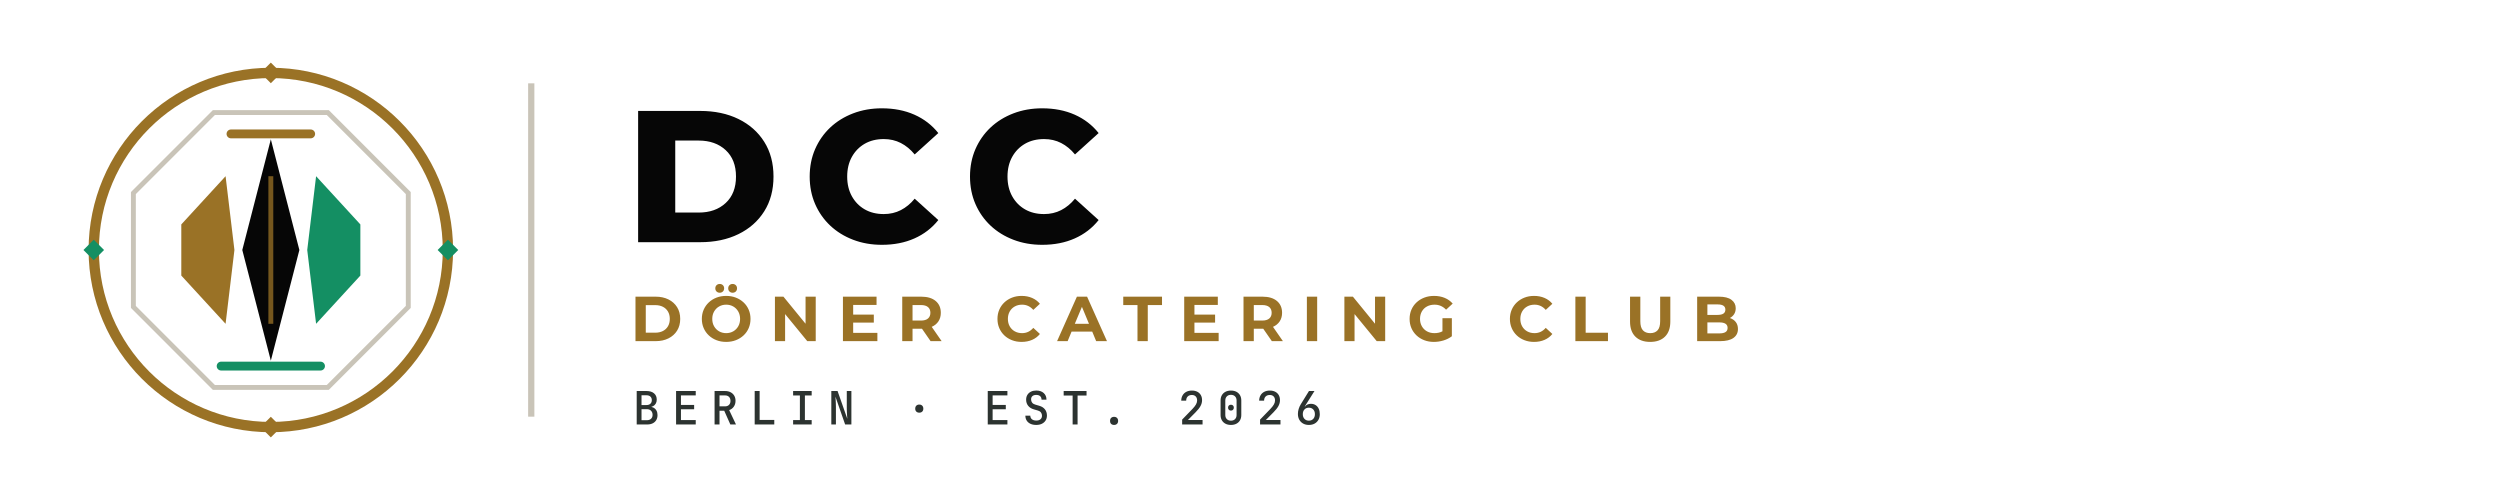
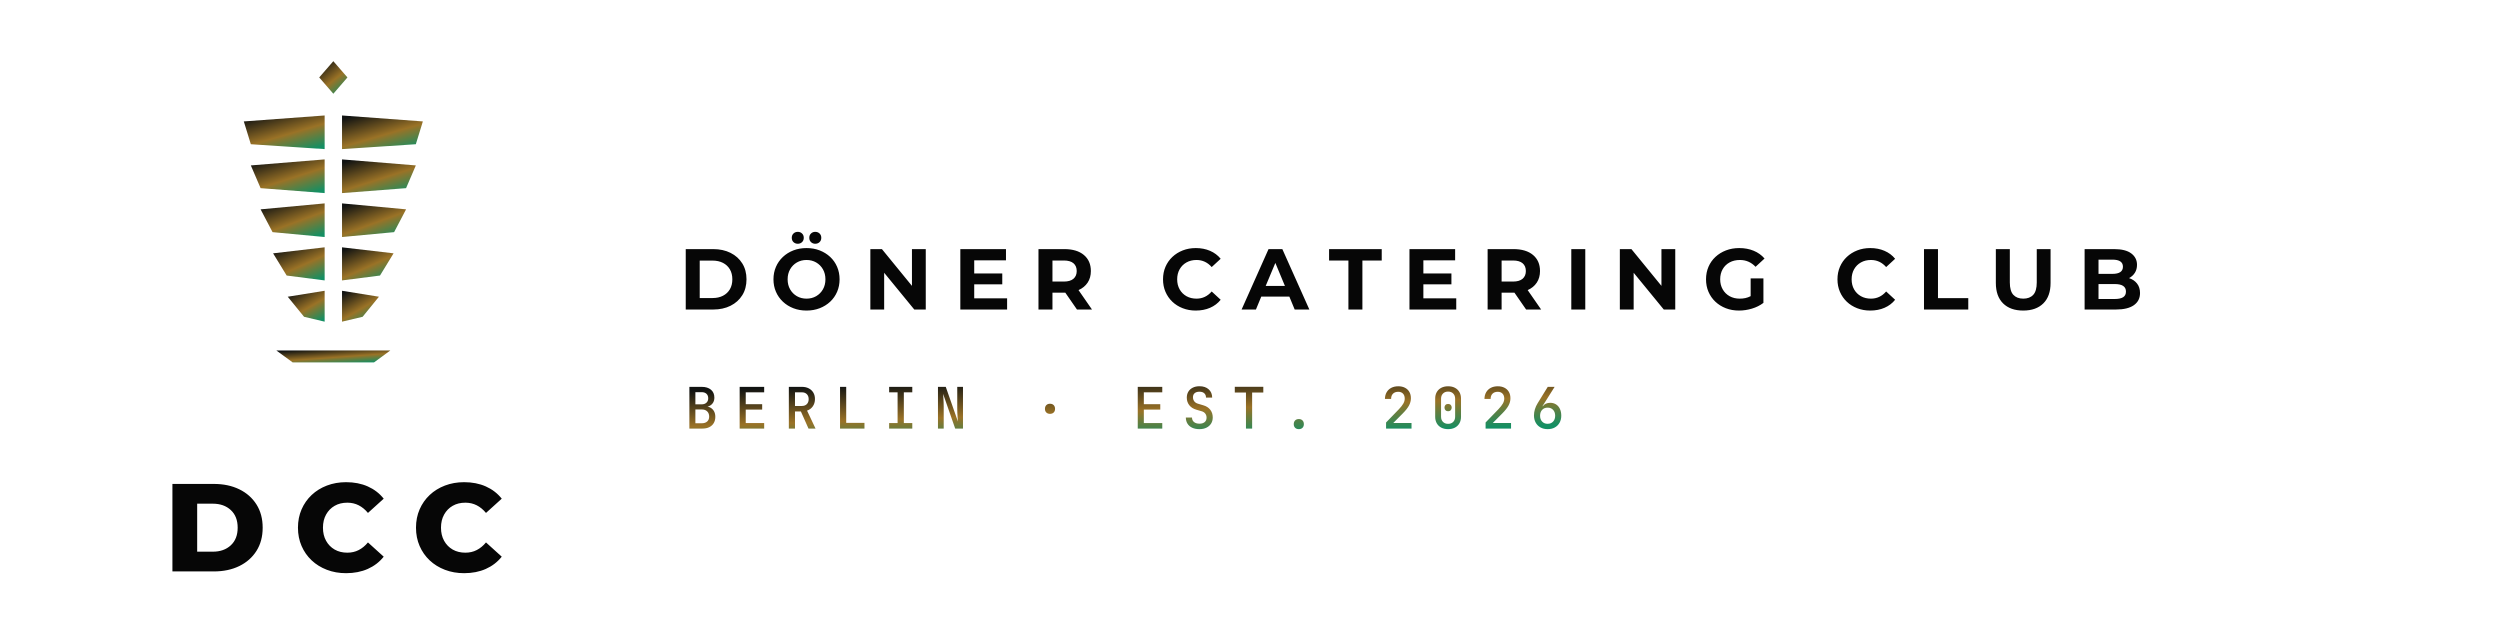
- <svg xmlns="http://www.w3.org/2000/svg" viewBox="0 0 480 96" width="480" height="96" role="img" aria-label="DCC Döner Catering Club — logo-primary (dark)">
-   <circle cx="52.00" cy="48.00" r="34.00" fill="none" stroke="#9A7226" stroke-width="1.98" />
-   <polygon points="78.39,58.93 62.93,74.39 41.07,74.39 25.61,58.93 25.61,37.07 41.07,21.61 62.93,21.61 78.39,37.07" fill="none" stroke="#C9C4B8" stroke-width="0.94" />
-   <polygon points="52.00,12.02 53.98,14.00 52.00,15.98 50.02,14.00" fill="#9A7226" />
-   <polygon points="52.00,80.02 53.98,82.00 52.00,83.98 50.02,82.00" fill="#9A7226" />
-   <polygon points="18.00,46.02 19.98,48.00 18.00,49.98 16.02,48.00" fill="#148F63" />
-   <polygon points="86.00,46.02 87.98,48.00 86.00,49.98 84.02,48.00" fill="#148F63" />
-   <path d="M 52.00,26.75 L 57.48,48.00 L 52.00,69.25 L 46.52,48.00 Z" fill="#060606" />
-   <path d="M 43.31,33.83 L 34.81,43.09 L 34.81,52.91 L 43.31,62.17 L 45.01,48.00 Z" fill="#9A7226" />
-   <path d="M 60.69,33.83 L 69.19,43.09 L 69.19,52.91 L 60.69,62.17 L 58.99,48.00 Z" fill="#148F63" />
-   <line x1="52.00" y1="33.83" x2="52.00" y2="62.17" stroke="#9A7226" stroke-width="0.94" stroke-opacity="0.75" />
-   <rect x="43.50" y="24.86" width="17.00" height="1.70" rx="0.85" fill="#9A7226" />
-   <rect x="41.61" y="69.44" width="20.78" height="1.70" rx="0.85" fill="#148F63" />
-   <line x1="102" y1="16" x2="102" y2="80" stroke="#C9C4B8" stroke-width="1.2" />
-   <path d="M122.52 46.5V21.3H134.436Q138.612 21.3 141.78 22.848Q144.948 24.396 146.73 27.222Q148.512 30.048 148.512 33.9Q148.512 37.752 146.73 40.578Q144.948 43.404 141.78 44.952Q138.612 46.5 134.436 46.5ZM129.648 40.812H134.148Q137.352 40.812 139.332 38.976Q141.312 37.14 141.312 33.9Q141.312 30.66 139.332 28.824Q137.352 26.988 134.148 26.988H129.648ZM169.32 47.004Q166.332 47.004 163.794 46.032Q161.256 45.06 159.402 43.314Q157.548 41.568 156.504 39.174Q155.46 36.78 155.46 33.9Q155.46 31.02 156.504 28.626Q157.548 26.232 159.402 24.486Q161.256 22.74 163.794 21.768Q166.332 20.796 169.32 20.796Q172.812 20.796 175.566 22.02Q178.32 23.244 180.156 25.548L175.62 29.652Q174.432 28.212 172.956 27.456Q171.48 26.7 169.68 26.7Q167.592 26.7 166.026 27.6Q164.46 28.5 163.56 30.12Q162.66 31.74 162.66 33.9Q162.66 36.06 163.56 37.68Q164.46 39.3 166.026 40.2Q167.592 41.1 169.68 41.1Q171.48 41.1 172.956 40.344Q174.432 39.588 175.62 38.148L180.156 42.252Q178.32 44.556 175.566 45.78Q172.812 47.004 169.32 47.004ZM200.1 47.004Q197.112 47.004 194.574 46.032Q192.036 45.06 190.182 43.314Q188.328 41.568 187.284 39.174Q186.24 36.78 186.24 33.9Q186.24 31.02 187.284 28.626Q188.328 26.232 190.182 24.486Q192.036 22.74 194.574 21.768Q197.112 20.796 200.1 20.796Q203.592 20.796 206.346 22.02Q209.1 23.244 210.936 25.548L206.4 29.652Q205.212 28.212 203.736 27.456Q202.26 26.7 200.46 26.7Q198.372 26.7 196.806 27.6Q195.24 28.5 194.34 30.12Q193.44 31.74 193.44 33.9Q193.44 36.06 194.34 37.68Q195.24 39.3 196.806 40.2Q198.372 41.1 200.46 41.1Q202.26 41.1 203.736 40.344Q205.212 39.588 206.4 38.148L210.936 42.252Q209.1 44.556 206.346 45.78Q203.592 47.004 200.1 47.004Z" fill="#060606" />
-   <path d="M122.013 65.5V56.96H125.892Q127.283 56.96 128.344 57.491Q129.406 58.021 130.004 58.979Q130.601 59.937 130.601 61.23Q130.601 62.523 130.004 63.481Q129.406 64.439 128.344 64.969Q127.283 65.5 125.892 65.5ZM123.989 63.877H125.795Q126.649 63.877 127.277 63.554Q127.905 63.231 128.253 62.639Q128.601 62.047 128.601 61.23Q128.601 60.413 128.253 59.821Q127.905 59.229 127.277 58.906Q126.649 58.583 125.795 58.583H123.989ZM139.426 65.646Q138.413 65.646 137.565 65.317Q136.717 64.988 136.083 64.39Q135.448 63.792 135.101 62.987Q134.753 62.182 134.753 61.23Q134.753 60.278 135.101 59.473Q135.448 58.668 136.083 58.07Q136.717 57.472 137.565 57.143Q138.413 56.814 139.426 56.814Q140.438 56.814 141.286 57.143Q142.134 57.472 142.768 58.064Q143.403 58.656 143.75 59.467Q144.098 60.278 144.098 61.23Q144.098 62.182 143.75 62.993Q143.403 63.804 142.768 64.396Q142.134 64.988 141.286 65.317Q140.438 65.646 139.426 65.646ZM139.426 63.963Q140.182 63.963 140.786 63.615Q141.39 63.267 141.744 62.651Q142.097 62.035 142.097 61.23Q142.097 60.425 141.744 59.809Q141.39 59.193 140.786 58.845Q140.182 58.497 139.426 58.497Q138.669 58.497 138.065 58.845Q137.461 59.193 137.108 59.809Q136.754 60.425 136.754 61.23Q136.754 62.035 137.108 62.651Q137.461 63.267 138.065 63.615Q138.669 63.963 139.426 63.963ZM138.193 56.204Q137.827 56.204 137.583 55.972Q137.339 55.74 137.339 55.362Q137.339 54.984 137.583 54.752Q137.827 54.52 138.193 54.52Q138.547 54.52 138.791 54.752Q139.035 54.984 139.035 55.362Q139.035 55.74 138.791 55.972Q138.547 56.204 138.193 56.204ZM140.658 56.204Q140.304 56.204 140.06 55.972Q139.816 55.74 139.816 55.362Q139.816 54.984 140.06 54.752Q140.304 54.52 140.658 54.52Q141.024 54.52 141.268 54.752Q141.512 54.984 141.512 55.362Q141.512 55.74 141.268 55.972Q141.024 56.204 140.658 56.204ZM148.787 65.5V56.96H150.421L154.667 62.157V56.96H156.619V65.5H154.996L150.739 60.303V65.5ZM161.844 65.5V56.96H168.298V58.546H163.808V60.4H167.773V61.938H163.808V63.914H168.457V65.5ZM173.23 65.5V56.96H176.878Q178.659 56.96 179.648 57.79Q180.636 58.619 180.636 60.059Q180.636 61.01 180.178 61.7Q179.721 62.389 178.891 62.755L180.794 65.5H178.672L177.025 63.121Q176.976 63.121 176.927 63.121H175.207V65.5ZM175.207 61.547H176.817Q177.72 61.547 178.178 61.151Q178.635 60.754 178.635 60.059Q178.635 59.351 178.178 58.961Q177.72 58.57 176.817 58.57H175.207ZM196.137 65.646Q195.149 65.646 194.301 65.317Q193.453 64.988 192.831 64.396Q192.209 63.804 191.861 62.999Q191.513 62.194 191.513 61.23Q191.513 60.266 191.861 59.461Q192.209 58.656 192.837 58.064Q193.465 57.472 194.307 57.143Q195.149 56.814 196.149 56.814Q197.259 56.814 198.162 57.204Q199.065 57.594 199.663 58.326L198.394 59.498Q197.516 58.497 196.247 58.497Q195.442 58.497 194.826 58.845Q194.209 59.193 193.862 59.809Q193.514 60.425 193.514 61.23Q193.514 62.035 193.862 62.651Q194.209 63.267 194.826 63.615Q195.442 63.963 196.247 63.963Q197.516 63.963 198.394 62.95L199.663 64.121Q199.065 64.866 198.162 65.256Q197.259 65.646 196.137 65.646ZM202.96 65.5 206.767 56.96H208.719L212.537 65.5H210.463L209.707 63.67H205.742L204.986 65.5ZM206.364 62.169H209.085L207.731 58.912ZM218.397 65.5V58.57H215.664V56.96H223.106V58.57H220.373V65.5ZM227.368 65.5V56.96H233.821V58.546H229.332V60.4H233.297V61.938H229.332V63.914H233.98V65.5ZM238.754 65.5V56.96H242.402Q244.183 56.96 245.171 57.79Q246.159 58.619 246.159 60.059Q246.159 61.01 245.702 61.7Q245.244 62.389 244.415 62.755L246.318 65.5H244.195L242.548 63.121Q242.499 63.121 242.45 63.121H240.73V65.5ZM240.73 61.547H242.341Q243.243 61.547 243.701 61.151Q244.158 60.754 244.158 60.059Q244.158 59.351 243.701 58.961Q243.243 58.57 242.341 58.57H240.73ZM250.921 65.5V56.96H252.897V65.5ZM258.122 65.5V56.96H259.757L264.003 62.157V56.96H265.955V65.5H264.332L260.074 60.303V65.5ZM275.304 65.646Q274.291 65.646 273.443 65.317Q272.595 64.988 271.967 64.396Q271.339 63.804 270.991 62.999Q270.643 62.194 270.643 61.23Q270.643 60.266 270.991 59.461Q271.339 58.656 271.973 58.064Q272.607 57.472 273.461 57.143Q274.315 56.814 275.34 56.814Q276.463 56.814 277.378 57.192Q278.293 57.57 278.915 58.29L277.646 59.461Q276.731 58.497 275.438 58.497Q274.608 58.497 273.98 58.839Q273.352 59.18 272.998 59.796Q272.644 60.413 272.644 61.23Q272.644 62.023 272.998 62.645Q273.352 63.267 273.974 63.615Q274.596 63.963 275.413 63.963Q275.816 63.963 276.2 63.883Q276.585 63.804 276.951 63.609V61.096H278.756V64.561Q278.049 65.097 277.134 65.372Q276.219 65.646 275.304 65.646ZM294.526 65.646Q293.538 65.646 292.69 65.317Q291.842 64.988 291.22 64.396Q290.597 63.804 290.25 62.999Q289.902 62.194 289.902 61.23Q289.902 60.266 290.25 59.461Q290.597 58.656 291.226 58.064Q291.854 57.472 292.696 57.143Q293.538 56.814 294.538 56.814Q295.648 56.814 296.551 57.204Q297.454 57.594 298.052 58.326L296.783 59.498Q295.904 58.497 294.636 58.497Q293.83 58.497 293.214 58.845Q292.598 59.193 292.25 59.809Q291.903 60.425 291.903 61.23Q291.903 62.035 292.25 62.651Q292.598 63.267 293.214 63.615Q293.83 63.963 294.636 63.963Q295.904 63.963 296.783 62.95L298.052 64.121Q297.454 64.866 296.551 65.256Q295.648 65.646 294.526 65.646ZM302.472 65.5V56.96H304.448V63.89H308.73V65.5ZM316.835 65.646Q315.017 65.646 313.992 64.634Q312.967 63.621 312.967 61.742V56.96H314.944V61.669Q314.944 62.889 315.444 63.426Q315.944 63.963 316.847 63.963Q317.75 63.963 318.25 63.426Q318.75 62.889 318.75 61.669V56.96H320.702V61.742Q320.702 63.621 319.677 64.634Q318.652 65.646 316.835 65.646ZM325.854 65.5V56.96H330.026Q331.637 56.96 332.448 57.57Q333.259 58.18 333.259 59.18Q333.259 59.827 332.961 60.303Q332.662 60.779 332.137 61.059Q332.845 61.291 333.266 61.828Q333.686 62.365 333.686 63.17Q333.686 64.268 332.82 64.884Q331.954 65.5 330.27 65.5ZM327.818 64.012H330.124Q330.893 64.012 331.295 63.761Q331.698 63.511 331.698 62.962Q331.698 61.901 330.124 61.901H327.818ZM327.818 60.461H329.782Q331.271 60.461 331.271 59.449Q331.271 58.448 329.782 58.448H327.818Z" fill="#9A7226" />
-   <path d="M122.247 81.5V75.076H124.143Q125.052 75.076 125.574 75.517Q126.096 75.959 126.096 76.734Q126.096 77.17 125.907 77.492Q125.719 77.815 125.383 77.991Q125.046 78.167 124.598 78.161V78.076Q125.084 78.067 125.453 78.259Q125.822 78.451 126.032 78.816Q126.243 79.181 126.243 79.692Q126.243 80.243 126.003 80.652Q125.762 81.061 125.318 81.28Q124.875 81.5 124.259 81.5ZM123.172 80.682H124.181Q124.698 80.682 124.997 80.407Q125.296 80.132 125.296 79.653Q125.296 79.162 124.997 78.861Q124.698 78.56 124.181 78.56H123.172ZM123.172 77.768H124.132Q124.604 77.768 124.877 77.515Q125.149 77.262 125.149 76.83Q125.149 76.395 124.88 76.145Q124.611 75.894 124.137 75.894H123.172ZM129.807 81.5V75.076H133.582V75.919H130.744V77.744H133.274V78.581H130.744V80.657H133.582V81.5ZM137.198 81.5V75.076H139.211Q139.817 75.076 140.27 75.311Q140.722 75.545 140.971 75.967Q141.221 76.388 141.221 76.956Q141.221 77.599 140.893 78.073Q140.564 78.548 140.002 78.737L141.309 81.5H140.226L139.052 78.862H138.146V81.5ZM138.146 78.02H139.211Q139.688 78.02 139.97 77.735Q140.252 77.45 140.252 76.974Q140.252 76.487 139.97 76.202Q139.688 75.918 139.211 75.918H138.146ZM144.899 81.5V75.076H145.85V80.625H148.661V81.5ZM152.278 81.5V80.652H153.579V75.924H152.278V75.076H155.842V75.924H154.541V80.652H155.842V81.5ZM159.613 81.5V75.076H160.814L162.687 80.418Q162.666 80.166 162.64 79.813Q162.614 79.46 162.599 79.083Q162.583 78.705 162.583 78.394V75.076H163.467V81.5H162.266L160.405 76.158Q160.425 76.391 160.445 76.732Q160.466 77.073 160.481 77.441Q160.497 77.809 160.497 78.13V81.5ZM176.5 79.233Q176.144 79.233 175.933 79.025Q175.722 78.817 175.722 78.468Q175.722 78.103 175.933 77.89Q176.144 77.677 176.5 77.677Q176.858 77.677 177.068 77.89Q177.278 78.103 177.278 78.468Q177.278 78.817 177.068 79.025Q176.858 79.233 176.5 79.233ZM189.647 81.5V75.076H193.422V75.919H190.584V77.744H193.114V78.581H190.584V80.657H193.422V81.5ZM198.965 81.588Q198.318 81.588 197.85 81.372Q197.382 81.155 197.128 80.754Q196.874 80.352 196.868 79.802H197.818Q197.818 80.238 198.124 80.492Q198.43 80.746 198.973 80.746Q199.485 80.746 199.773 80.499Q200.062 80.253 200.062 79.817Q200.062 79.461 199.864 79.197Q199.667 78.933 199.301 78.832L198.496 78.596Q197.788 78.396 197.403 77.907Q197.017 77.417 197.017 76.74Q197.017 76.208 197.258 75.814Q197.499 75.421 197.938 75.201Q198.376 74.982 198.972 74.982Q199.859 74.982 200.389 75.458Q200.919 75.934 200.925 76.73H199.975Q199.975 76.305 199.71 76.065Q199.445 75.824 198.96 75.824Q198.489 75.824 198.229 76.048Q197.968 76.272 197.968 76.675Q197.968 77.037 198.164 77.299Q198.361 77.562 198.728 77.669L199.55 77.914Q200.256 78.114 200.634 78.604Q201.012 79.095 201.012 79.786Q201.012 80.324 200.757 80.731Q200.501 81.137 200.041 81.363Q199.581 81.588 198.965 81.588ZM205.945 81.5V75.945H204.224V75.07H208.616V75.945H206.895V81.5ZM213.9 81.588Q213.544 81.588 213.333 81.38Q213.122 81.172 213.122 80.822Q213.122 80.458 213.333 80.245Q213.544 80.032 213.9 80.032Q214.258 80.032 214.468 80.245Q214.678 80.458 214.678 80.822Q214.678 81.172 214.468 81.38Q214.258 81.588 213.9 81.588ZM226.972 81.5V80.561L228.958 78.51Q229.417 78.028 229.631 77.646Q229.846 77.264 229.846 76.887Q229.846 76.395 229.577 76.116Q229.309 75.837 228.843 75.837Q228.33 75.837 228.038 76.129Q227.746 76.421 227.746 76.933H226.796Q226.808 76.336 227.064 75.899Q227.32 75.461 227.779 75.225Q228.238 74.988 228.851 74.988Q229.445 74.988 229.883 75.215Q230.32 75.442 230.558 75.856Q230.796 76.269 230.796 76.839Q230.796 77.408 230.5 77.955Q230.205 78.503 229.539 79.171L228.082 80.638H230.891V81.5ZM236.341 81.588Q235.735 81.588 235.287 81.352Q234.84 81.116 234.595 80.687Q234.351 80.258 234.351 79.683V76.893Q234.351 76.312 234.595 75.886Q234.839 75.459 235.287 75.224Q235.734 74.988 236.34 74.988Q236.954 74.988 237.397 75.224Q237.84 75.459 238.085 75.886Q238.329 76.312 238.329 76.893V79.683Q238.329 80.258 238.085 80.687Q237.84 81.116 237.394 81.352Q236.948 81.588 236.341 81.588ZM236.341 80.77Q236.834 80.77 237.128 80.47Q237.423 80.169 237.423 79.683V76.893Q237.423 76.407 237.128 76.106Q236.834 75.806 236.34 75.806Q235.846 75.806 235.552 76.106Q235.257 76.407 235.257 76.893V79.683Q235.257 80.169 235.553 80.47Q235.849 80.77 236.341 80.77ZM236.341 78.834Q236.092 78.834 235.939 78.676Q235.786 78.519 235.786 78.26Q235.786 78.011 235.938 77.859Q236.091 77.707 236.341 77.707Q236.591 77.707 236.743 77.859Q236.894 78.011 236.894 78.26Q236.894 78.519 236.742 78.676Q236.59 78.834 236.341 78.834ZM241.932 81.5V80.561L243.918 78.51Q244.377 78.028 244.591 77.646Q244.806 77.264 244.806 76.887Q244.806 76.395 244.537 76.116Q244.269 75.837 243.803 75.837Q243.29 75.837 242.998 76.129Q242.706 76.421 242.706 76.933H241.756Q241.768 76.336 242.024 75.899Q242.28 75.461 242.739 75.225Q243.198 74.988 243.811 74.988Q244.405 74.988 244.843 75.215Q245.28 75.442 245.518 75.856Q245.756 76.269 245.756 76.839Q245.756 77.408 245.46 77.955Q245.165 78.503 244.499 79.171L243.042 80.638H245.851V81.5ZM251.306 81.588Q250.673 81.588 250.199 81.323Q249.724 81.058 249.461 80.582Q249.198 80.105 249.198 79.475Q249.198 79.004 249.343 78.521Q249.489 78.037 249.762 77.601L251.322 75.076H252.379L250.518 78.035L250.561 78.064Q250.736 77.807 251.03 77.669Q251.325 77.532 251.691 77.532Q252.211 77.532 252.595 77.777Q252.98 78.022 253.191 78.467Q253.402 78.912 253.402 79.517Q253.402 80.136 253.139 80.602Q252.876 81.069 252.409 81.328Q251.941 81.588 251.306 81.588ZM251.3 80.765Q251.824 80.765 252.143 80.425Q252.462 80.084 252.462 79.523Q252.462 78.959 252.143 78.617Q251.824 78.275 251.3 78.275Q250.776 78.275 250.457 78.617Q250.138 78.959 250.138 79.523Q250.138 80.084 250.457 80.425Q250.776 80.765 251.3 80.765Z" fill="#2C3330" />
+ <svg xmlns="http://www.w3.org/2000/svg" viewBox="0 0 420 108" width="420" height="108" role="img" aria-label="DCC Döner Catering Club — logo-primary (dark)">
+   <defs>
+     <linearGradient id="dcc-spit-logo-primary-dark" x1="15%" y1="0%" x2="85%" y2="100%">
+       <stop offset="0%" stop-color="#111312" />
+       <stop offset="56%" stop-color="#9A7226" />
+       <stop offset="100%" stop-color="#148F63" />
+     </linearGradient>
+   </defs>
+   <line x1="56.00" y1="13.47" x2="56.00" y2="64.07" stroke="url(#dcc-spit-logo-primary-dark)" stroke-width="1.37" stroke-linecap="round" />
+   <polygon points="56.00,10.28 58.37,13.01 56.00,15.75 53.63,13.01" fill="url(#dcc-spit-logo-primary-dark)" />
+   <path d="M 54.54,19.40 L 40.96,20.40 L 42.14,24.23 L 54.54,25.05 Z" fill="url(#dcc-spit-logo-primary-dark)" />
+   <path d="M 57.46,19.40 L 71.04,20.40 L 69.86,24.23 L 57.46,25.05 Z" fill="url(#dcc-spit-logo-primary-dark)" />
+   <path d="M 54.54,26.78 L 42.14,27.79 L 43.78,31.61 L 54.54,32.44 Z" fill="url(#dcc-spit-logo-primary-dark)" />
+   <path d="M 57.46,26.78 L 69.86,27.79 L 68.22,31.61 L 57.46,32.44 Z" fill="url(#dcc-spit-logo-primary-dark)" />
+   <path d="M 54.54,34.17 L 43.78,35.17 L 45.79,39.00 L 54.54,39.82 Z" fill="url(#dcc-spit-logo-primary-dark)" />
+   <path d="M 57.46,34.17 L 68.22,35.17 L 66.21,39.00 L 57.46,39.82 Z" fill="url(#dcc-spit-logo-primary-dark)" />
+   <path d="M 54.54,41.55 L 45.88,42.56 L 48.16,46.29 L 54.54,47.11 Z" fill="url(#dcc-spit-logo-primary-dark)" />
+   <path d="M 57.46,41.55 L 66.12,42.56 L 63.84,46.29 L 57.46,47.11 Z" fill="url(#dcc-spit-logo-primary-dark)" />
+   <path d="M 54.54,48.85 L 48.34,49.85 L 51.08,53.22 L 54.54,54.04 Z" fill="url(#dcc-spit-logo-primary-dark)" />
+   <path d="M 57.46,48.85 L 63.66,49.85 L 60.92,53.22 L 57.46,54.04 Z" fill="url(#dcc-spit-logo-primary-dark)" />
+   <path d="M 46.43,58.88 L 65.57,58.88 L 62.84,60.88 L 49.16,60.88 Z" fill="url(#dcc-spit-logo-primary-dark)" />
+   <path d="M28.967 96.0V81.3H35.918Q38.354 81.3 40.202 82.203Q42.05 83.106 43.09 84.754Q44.129 86.403 44.129 88.65Q44.129 90.897 43.09 92.546Q42.05 94.194 40.202 95.097Q38.354 96.0 35.918 96.0ZM33.125 92.682H35.75Q37.619 92.682 38.774 91.611Q39.929 90.54 39.929 88.65Q39.929 86.76 38.774 85.689Q37.619 84.618 35.75 84.618H33.125ZM58.142 96.294Q56.399 96.294 54.919 95.727Q53.438 95.16 52.357 94.142Q51.275 93.123 50.666 91.727Q50.057 90.33 50.057 88.65Q50.057 86.97 50.666 85.573Q51.275 84.177 52.357 83.159Q53.438 82.14 54.919 81.573Q56.399 81.006 58.142 81.006Q60.179 81.006 61.785 81.72Q63.392 82.434 64.463 83.778L61.817 86.172Q61.124 85.332 60.263 84.891Q59.402 84.45 58.352 84.45Q57.134 84.45 56.221 84.975Q55.307 85.5 54.782 86.445Q54.257 87.39 54.257 88.65Q54.257 89.91 54.782 90.855Q55.307 91.8 56.221 92.325Q57.134 92.85 58.352 92.85Q59.402 92.85 60.263 92.409Q61.124 91.968 61.817 91.128L64.463 93.522Q63.392 94.866 61.785 95.58Q60.179 96.294 58.142 96.294ZM77.972 96.294Q76.229 96.294 74.749 95.727Q73.268 95.16 72.186 94.142Q71.105 93.123 70.496 91.727Q69.887 90.33 69.887 88.65Q69.887 86.97 70.496 85.573Q71.105 84.177 72.186 83.159Q73.268 82.14 74.749 81.573Q76.229 81.006 77.972 81.006Q80.009 81.006 81.615 81.72Q83.222 82.434 84.293 83.778L81.647 86.172Q80.954 85.332 80.093 84.891Q79.232 84.45 78.182 84.45Q76.964 84.45 76.05 84.975Q75.137 85.5 74.612 86.445Q74.087 87.39 74.087 88.65Q74.087 89.91 74.612 90.855Q75.137 91.8 76.05 92.325Q76.964 92.85 78.182 92.85Q79.232 92.85 80.093 92.409Q80.954 91.968 81.647 91.128L84.293 93.522Q83.222 94.866 81.615 95.58Q80.009 96.294 77.972 96.294Z" fill="#060606" />
+   <path d="M115.204 52.0V41.85H119.814Q121.468 41.85 122.729 42.481Q123.99 43.111 124.701 44.25Q125.412 45.388 125.412 46.925Q125.412 48.462 124.701 49.6Q123.99 50.739 122.729 51.369Q121.468 52.0 119.814 52.0ZM117.552 50.072H119.698Q120.713 50.072 121.46 49.687Q122.207 49.303 122.62 48.6Q123.034 47.897 123.034 46.925Q123.034 45.953 122.62 45.25Q122.207 44.547 121.46 44.163Q120.713 43.779 119.698 43.779H117.552ZM135.496 52.174Q134.293 52.174 133.285 51.782Q132.277 51.391 131.523 50.68Q130.769 49.97 130.356 49.013Q129.942 48.056 129.942 46.925Q129.942 45.794 130.356 44.837Q130.769 43.88 131.523 43.169Q132.277 42.459 133.285 42.068Q134.293 41.676 135.496 41.676Q136.7 41.676 137.707 42.068Q138.715 42.459 139.469 43.162Q140.223 43.865 140.636 44.83Q141.05 45.794 141.05 46.925Q141.05 48.056 140.636 49.02Q140.223 49.984 139.469 50.688Q138.715 51.391 137.707 51.782Q136.7 52.174 135.496 52.174ZM135.496 50.173Q136.395 50.173 137.113 49.76Q137.831 49.346 138.251 48.614Q138.672 47.882 138.672 46.925Q138.672 45.968 138.251 45.236Q137.831 44.504 137.113 44.09Q136.395 43.677 135.496 43.677Q134.597 43.677 133.879 44.09Q133.162 44.504 132.741 45.236Q132.321 45.968 132.321 46.925Q132.321 47.882 132.741 48.614Q133.162 49.346 133.879 49.76Q134.597 50.173 135.496 50.173ZM134.032 40.951Q133.597 40.951 133.307 40.675Q133.017 40.4 133.017 39.951Q133.017 39.501 133.307 39.226Q133.597 38.95 134.032 38.95Q134.452 38.95 134.742 39.226Q135.032 39.501 135.032 39.951Q135.032 40.4 134.742 40.675Q134.452 40.951 134.032 40.951ZM136.961 40.951Q136.54 40.951 136.25 40.675Q135.96 40.4 135.96 39.951Q135.96 39.501 136.25 39.226Q136.54 38.95 136.961 38.95Q137.396 38.95 137.686 39.226Q137.976 39.501 137.976 39.951Q137.976 40.4 137.686 40.675Q137.396 40.951 136.961 40.951ZM146.219 52.0V41.85H148.162L153.208 48.027V41.85H155.528V52.0H153.599L148.539 45.823V52.0ZM161.335 52.0V41.85H169.005V43.735H163.669V45.939H168.382V47.766H163.669V50.115H169.194V52.0ZM174.464 52.0V41.85H178.8Q180.917 41.85 182.091 42.836Q183.266 43.822 183.266 45.533Q183.266 46.664 182.722 47.483Q182.178 48.303 181.192 48.737L183.454 52.0H180.931L178.974 49.172Q178.916 49.172 178.858 49.172H176.813V52.0ZM176.813 47.302H178.727Q179.8 47.302 180.344 46.831Q180.888 46.359 180.888 45.533Q180.888 44.692 180.344 44.228Q179.8 43.764 178.727 43.764H176.813ZM200.883 52.174Q199.708 52.174 198.7 51.782Q197.693 51.391 196.953 50.688Q196.214 49.984 195.8 49.028Q195.387 48.071 195.387 46.925Q195.387 45.779 195.8 44.822Q196.214 43.865 196.96 43.162Q197.707 42.459 198.708 42.068Q199.708 41.676 200.897 41.676Q202.217 41.676 203.29 42.14Q204.363 42.604 205.073 43.474L203.565 44.866Q202.521 43.677 201.013 43.677Q200.056 43.677 199.324 44.09Q198.592 44.504 198.178 45.236Q197.765 45.968 197.765 46.925Q197.765 47.882 198.178 48.614Q198.592 49.346 199.324 49.76Q200.056 50.173 201.013 50.173Q202.521 50.173 203.565 48.969L205.073 50.361Q204.363 51.246 203.29 51.71Q202.217 52.174 200.883 52.174ZM208.589 52.0 213.113 41.85H215.433L219.972 52.0H217.507L216.608 49.825H211.895L210.996 52.0ZM212.635 48.041H215.868L214.259 44.17ZM226.533 52.0V43.764H223.285V41.85H232.13V43.764H228.882V52.0ZM236.791 52.0V41.85H244.462V43.735H239.126V45.939H243.838V47.766H239.126V50.115H244.65V52.0ZM249.921 52.0V41.85H254.256Q256.373 41.85 257.548 42.836Q258.722 43.822 258.722 45.533Q258.722 46.664 258.178 47.483Q257.635 48.303 256.649 48.737L258.911 52.0H256.388L254.43 49.172Q254.372 49.172 254.314 49.172H252.27V52.0ZM252.27 47.302H254.184Q255.257 47.302 255.8 46.831Q256.344 46.359 256.344 45.533Q256.344 44.692 255.8 44.228Q255.257 43.764 254.184 43.764H252.27ZM263.978 52.0V41.85H266.327V52.0ZM272.134 52.0V41.85H274.077L279.123 48.027V41.85H281.443V52.0H279.515L274.454 45.823V52.0ZM292.151 52.174Q290.948 52.174 289.94 51.782Q288.932 51.391 288.185 50.688Q287.439 49.984 287.025 49.028Q286.612 48.071 286.612 46.925Q286.612 45.779 287.025 44.822Q287.439 43.865 288.192 43.162Q288.947 42.459 289.962 42.068Q290.977 41.676 292.195 41.676Q293.529 41.676 294.616 42.126Q295.704 42.575 296.443 43.431L294.935 44.822Q293.848 43.677 292.311 43.677Q291.325 43.677 290.578 44.083Q289.831 44.489 289.411 45.221Q288.99 45.953 288.99 46.925Q288.99 47.867 289.411 48.607Q289.831 49.346 290.571 49.76Q291.31 50.173 292.282 50.173Q292.76 50.173 293.217 50.079Q293.674 49.984 294.109 49.752V46.766H296.255V50.883Q295.414 51.522 294.326 51.848Q293.239 52.174 292.151 52.174ZM314.19 52.174Q313.016 52.174 312.008 51.782Q311 51.391 310.261 50.688Q309.522 49.984 309.108 49.028Q308.695 48.071 308.695 46.925Q308.695 45.779 309.108 44.822Q309.522 43.865 310.268 43.162Q311.015 42.459 312.015 42.068Q313.016 41.676 314.205 41.676Q315.524 41.676 316.597 42.14Q317.671 42.604 318.381 43.474L316.873 44.866Q315.829 43.677 314.321 43.677Q313.364 43.677 312.632 44.09Q311.899 44.504 311.486 45.236Q311.073 45.968 311.073 46.925Q311.073 47.882 311.486 48.614Q311.899 49.346 312.632 49.76Q313.364 50.173 314.321 50.173Q315.829 50.173 316.873 48.969L318.381 50.361Q317.671 51.246 316.597 51.71Q315.524 52.174 314.19 52.174ZM323.231 52.0V41.85H325.58V50.086H330.67V52.0ZM339.899 52.174Q337.738 52.174 336.52 50.971Q335.302 49.767 335.302 47.534V41.85H337.651V47.447Q337.651 48.897 338.246 49.535Q338.84 50.173 339.913 50.173Q340.986 50.173 341.581 49.535Q342.175 48.897 342.175 47.447V41.85H344.495V47.534Q344.495 49.767 343.277 50.971Q342.059 52.174 339.899 52.174ZM350.215 52.0V41.85H355.174Q357.088 41.85 358.052 42.575Q359.017 43.3 359.017 44.489Q359.017 45.258 358.661 45.823Q358.306 46.389 357.683 46.722Q358.524 46.998 359.024 47.636Q359.524 48.273 359.524 49.23Q359.524 50.535 358.495 51.268Q357.465 52.0 355.464 52.0ZM352.55 50.231H355.29Q356.204 50.231 356.682 49.934Q357.161 49.636 357.161 48.984Q357.161 47.722 355.29 47.722H352.55ZM352.55 46.011H354.884Q356.653 46.011 356.653 44.808Q356.653 43.619 354.884 43.619H352.55Z" fill="#060606" />
+   <path d="M115.815 72.0V64.992H117.883Q118.875 64.992 119.444 65.473Q120.014 65.955 120.014 66.801Q120.014 67.276 119.808 67.628Q119.602 67.98 119.236 68.172Q118.869 68.364 118.379 68.357V68.265Q118.91 68.255 119.312 68.464Q119.715 68.674 119.944 69.072Q120.174 69.47 120.174 70.028Q120.174 70.629 119.912 71.075Q119.649 71.521 119.165 71.76Q118.682 72.0 118.01 72.0ZM116.824 71.107H117.925Q118.489 71.107 118.815 70.807Q119.141 70.507 119.141 69.985Q119.141 69.449 118.815 69.121Q118.489 68.793 117.925 68.793H116.824ZM116.824 67.929H117.871Q118.386 67.929 118.684 67.653Q118.981 67.377 118.981 66.905Q118.981 66.431 118.687 66.158Q118.394 65.885 117.877 65.885H116.824ZM124.262 72.0V64.992H128.381V65.912H125.284V67.903H128.045V68.816H125.284V71.08H128.381V72.0ZM132.525 72.0V64.992H134.721Q135.382 64.992 135.876 65.248Q136.369 65.504 136.641 65.964Q136.914 66.423 136.914 67.043Q136.914 67.744 136.556 68.262Q136.197 68.779 135.584 68.986L137.01 72.0H135.828L134.547 69.122H133.559V72.0ZM133.559 68.203H134.721Q135.241 68.203 135.549 67.893Q135.857 67.582 135.857 67.063Q135.857 66.531 135.549 66.221Q135.241 65.911 134.721 65.911H133.559ZM141.126 72.0V64.992H142.163V71.046H145.23V72.0ZM149.376 72.0V71.075H150.795V65.917H149.376V64.992H153.264V65.917H151.845V71.075H153.264V72.0ZM157.578 72.0V64.992H158.888L160.931 70.819Q160.909 70.545 160.88 70.16Q160.852 69.775 160.835 69.363Q160.818 68.951 160.818 68.611V64.992H161.782V72.0H160.472L158.442 66.173Q158.464 66.426 158.486 66.798Q158.508 67.17 158.525 67.572Q158.542 67.974 158.542 68.323V72.0ZM176.4 69.527Q176.012 69.527 175.782 69.3Q175.551 69.073 175.551 68.692Q175.551 68.294 175.782 68.062Q176.012 67.83 176.4 67.83Q176.791 67.83 177.02 68.062Q177.249 68.294 177.249 68.692Q177.249 69.073 177.02 69.3Q176.791 69.527 176.4 69.527ZM191.142 72.0V64.992H195.261V65.912H192.164V67.903H194.925V68.816H192.164V71.08H195.261V72.0ZM201.507 72.096Q200.801 72.096 200.291 71.86Q199.781 71.624 199.503 71.186Q199.226 70.748 199.219 70.147H200.256Q200.256 70.623 200.59 70.9Q200.924 71.177 201.516 71.177Q202.074 71.177 202.389 70.908Q202.704 70.64 202.704 70.164Q202.704 69.776 202.488 69.488Q202.273 69.2 201.874 69.089L200.995 68.832Q200.223 68.614 199.803 68.08Q199.382 67.546 199.382 66.807Q199.382 66.227 199.645 65.797Q199.908 65.368 200.387 65.129Q200.865 64.889 201.515 64.889Q202.482 64.889 203.061 65.409Q203.639 65.928 203.646 66.797H202.609Q202.609 66.333 202.32 66.071Q202.031 65.808 201.502 65.808Q200.988 65.808 200.704 66.052Q200.419 66.297 200.419 66.736Q200.419 67.131 200.634 67.417Q200.848 67.704 201.249 67.821L202.145 68.088Q202.915 68.306 203.328 68.841Q203.741 69.376 203.741 70.13Q203.741 70.717 203.462 71.161Q203.183 71.604 202.681 71.85Q202.179 72.096 201.507 72.096ZM209.322 72.0V65.94H207.445V64.985H212.235V65.94H210.358V72.0ZM218.2 72.096Q217.812 72.096 217.582 71.869Q217.351 71.642 217.351 71.261Q217.351 70.863 217.582 70.631Q217.812 70.399 218.2 70.399Q218.591 70.399 218.82 70.631Q219.049 70.863 219.049 71.261Q219.049 71.642 218.82 71.869Q218.591 72.096 218.2 72.096ZM232.86 72.0V70.976L235.027 68.738Q235.528 68.213 235.761 67.796Q235.995 67.379 235.995 66.968Q235.995 66.431 235.702 66.127Q235.41 65.822 234.902 65.822Q234.342 65.822 234.023 66.141Q233.705 66.459 233.705 67.018H232.668Q232.681 66.367 232.961 65.89Q233.24 65.412 233.741 65.154Q234.241 64.896 234.91 64.896Q235.558 64.896 236.036 65.144Q236.513 65.391 236.772 65.843Q237.032 66.294 237.032 66.915Q237.032 67.536 236.709 68.133Q236.387 68.73 235.661 69.459L234.071 71.06H237.136V72.0ZM243.281 72.096Q242.62 72.096 242.131 71.839Q241.643 71.581 241.377 71.113Q241.11 70.645 241.11 70.018V66.974Q241.11 66.341 241.377 65.875Q241.643 65.41 242.131 65.153Q242.619 64.896 243.28 64.896Q243.95 64.896 244.433 65.153Q244.917 65.41 245.183 65.875Q245.45 66.341 245.45 66.974V70.018Q245.45 70.645 245.183 71.113Q244.917 71.581 244.43 71.839Q243.943 72.096 243.281 72.096ZM243.281 71.204Q243.819 71.204 244.14 70.876Q244.462 70.548 244.462 70.018V66.974Q244.462 66.444 244.14 66.116Q243.819 65.788 243.28 65.788Q242.741 65.788 242.42 66.116Q242.098 66.444 242.098 66.974V70.018Q242.098 70.548 242.421 70.876Q242.744 71.204 243.281 71.204ZM243.281 69.091Q243.009 69.091 242.842 68.92Q242.675 68.748 242.675 68.466Q242.675 68.194 242.842 68.028Q243.008 67.862 243.281 67.862Q243.554 67.862 243.719 68.028Q243.885 68.194 243.885 68.466Q243.885 68.748 243.719 68.919Q243.553 69.091 243.281 69.091ZM249.58 72.0V70.976L251.747 68.738Q252.248 68.213 252.481 67.796Q252.715 67.379 252.715 66.968Q252.715 66.431 252.422 66.127Q252.13 65.822 251.622 65.822Q251.062 65.822 250.743 66.141Q250.425 66.459 250.425 67.018H249.388Q249.401 66.367 249.681 65.89Q249.96 65.412 250.461 65.154Q250.961 64.896 251.63 64.896Q252.278 64.896 252.756 65.144Q253.233 65.391 253.492 65.843Q253.752 66.294 253.752 66.915Q253.752 67.536 253.429 68.133Q253.107 68.73 252.381 69.459L250.791 71.06H253.856V72.0ZM260.007 72.096Q259.316 72.096 258.798 71.807Q258.281 71.518 257.994 70.998Q257.707 70.478 257.707 69.791Q257.707 69.277 257.865 68.75Q258.024 68.222 258.322 67.746L260.024 64.992H261.177L259.147 68.22L259.194 68.251Q259.385 67.971 259.706 67.821Q260.027 67.671 260.426 67.671Q260.994 67.671 261.413 67.939Q261.833 68.206 262.063 68.691Q262.293 69.177 262.293 69.837Q262.293 70.512 262.006 71.021Q261.719 71.53 261.209 71.813Q260.7 72.096 260.007 72.096ZM260 71.198Q260.571 71.198 260.92 70.827Q261.268 70.455 261.268 69.843Q261.268 69.228 260.92 68.855Q260.572 68.482 260 68.482Q259.429 68.482 259.08 68.855Q258.732 69.228 258.732 69.843Q258.732 70.455 259.08 70.827Q259.428 71.198 260 71.198Z" fill="url(#dcc-spit-logo-primary-dark)" />
</svg>
